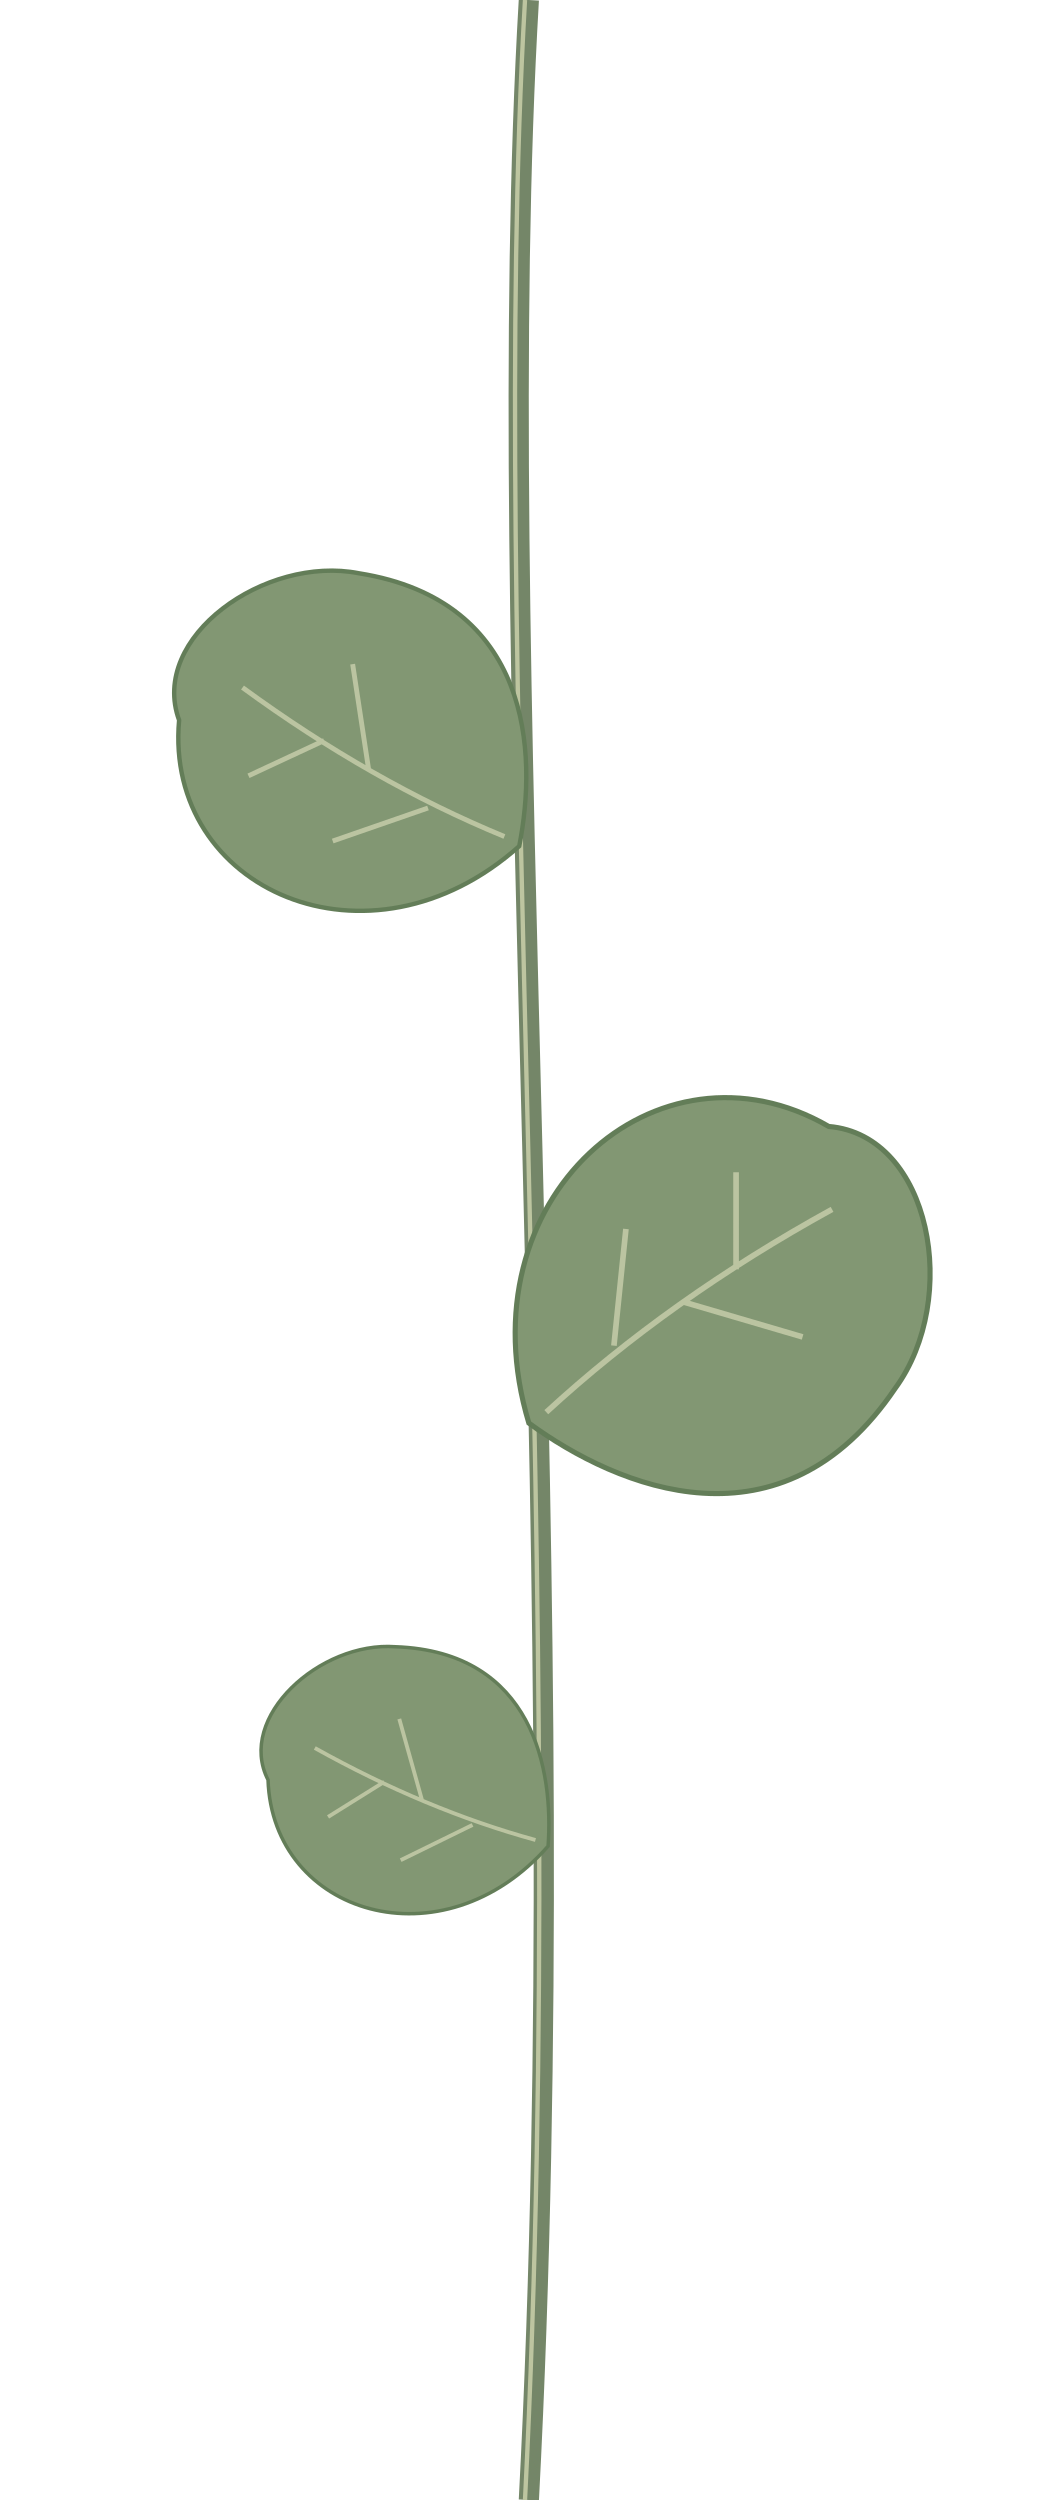
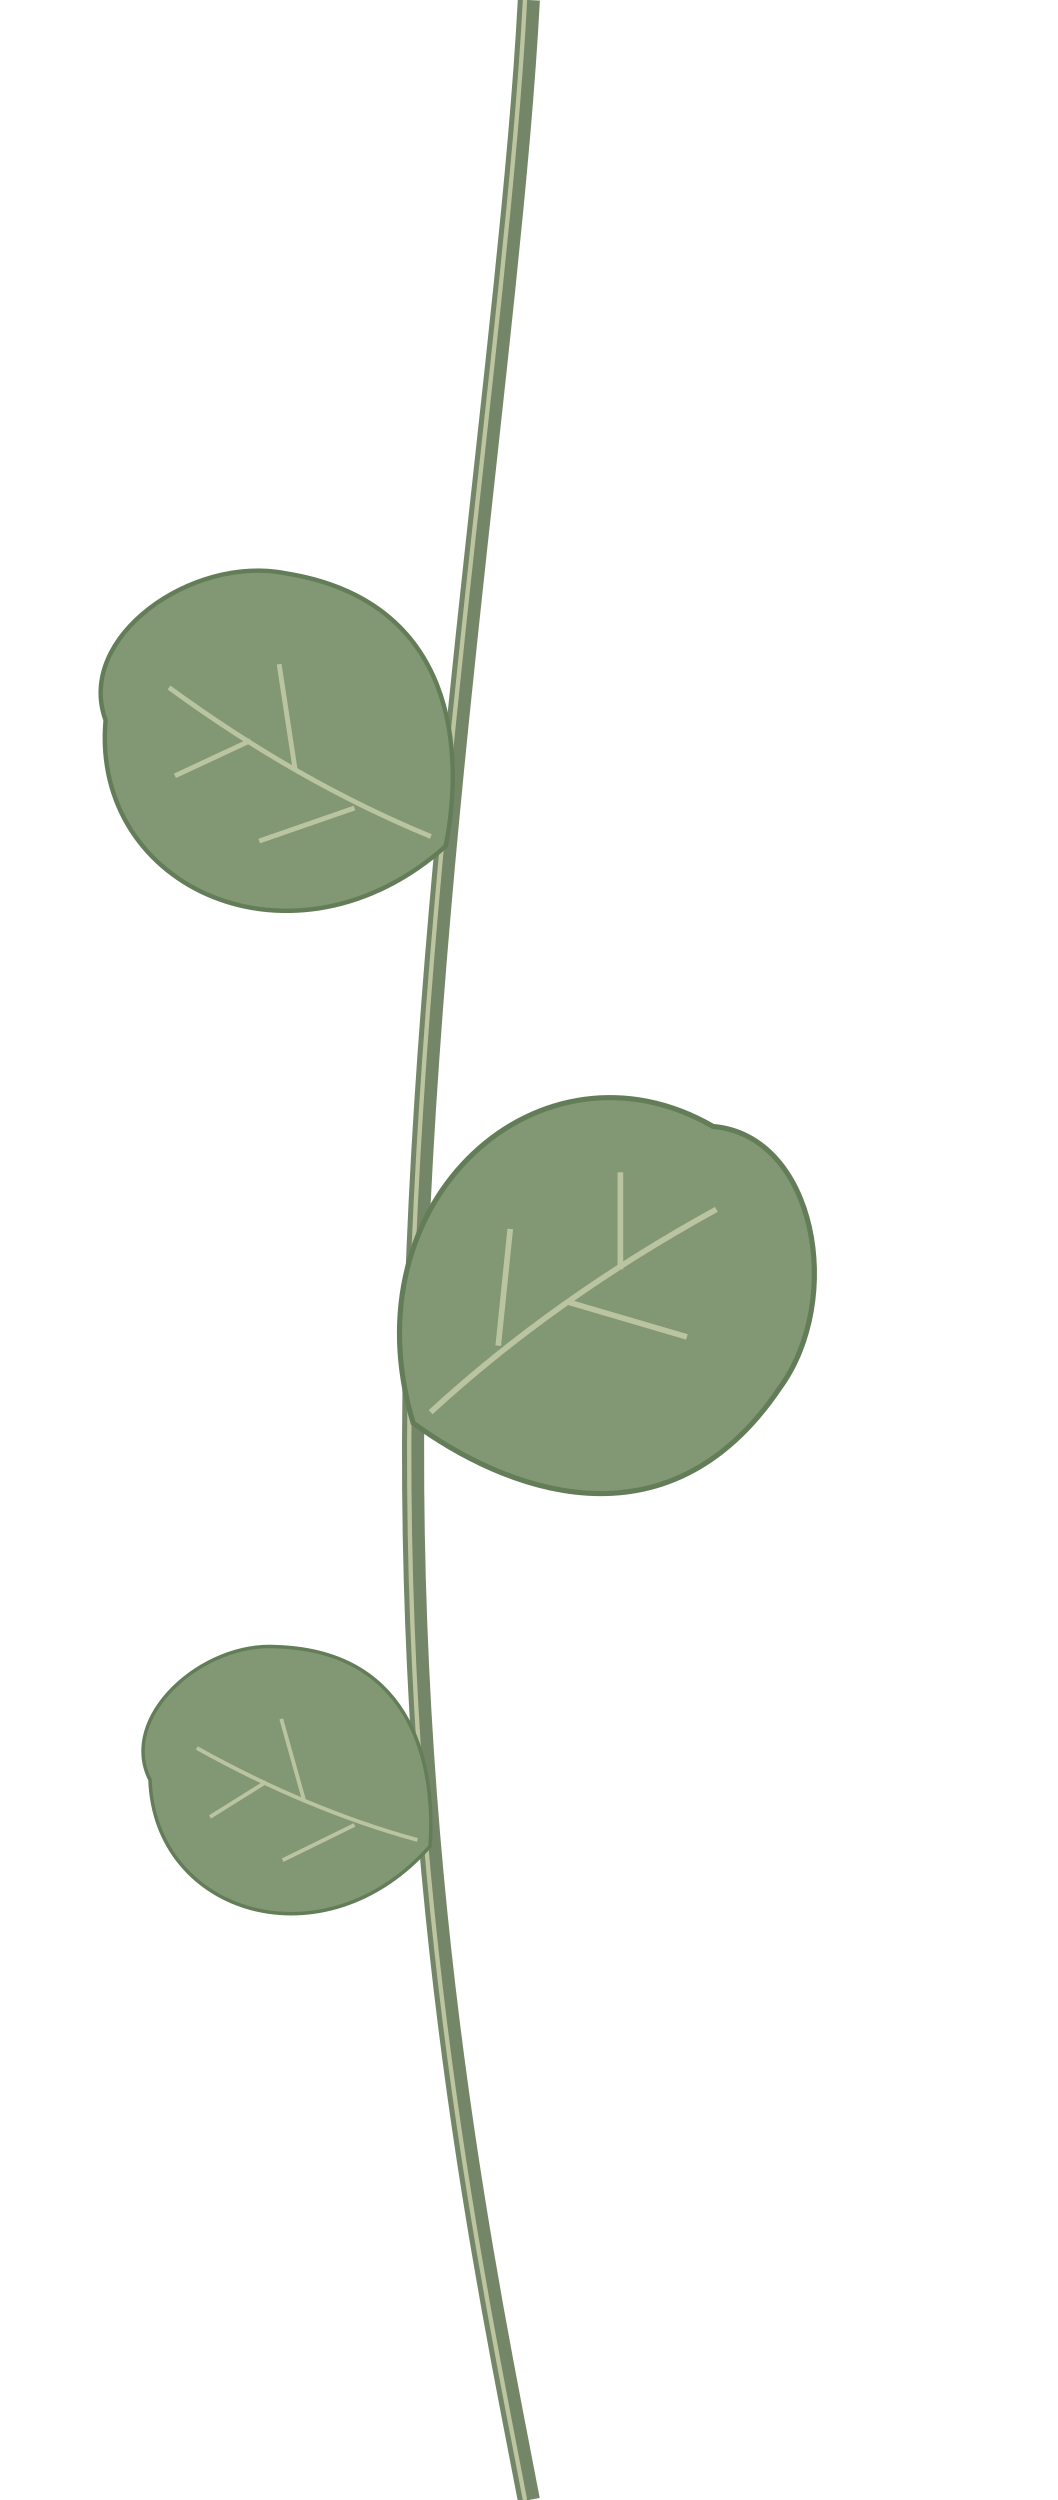
<svg xmlns="http://www.w3.org/2000/svg" width="110" height="260" viewBox="0 0 110 260">
-   <path d="M55 0C51 68 60 165 55 260" fill="none" stroke="#748668" stroke-width="2.1" />
-   <path d="M54.6 0C50.7 67 59.4 165 54.6 260" fill="none" stroke="#bdc5a0" stroke-width=".45" />
-   <g transform="translate(54 88) rotate(-57) scale(0.92)">
+   <path d="M55 0C53.166 35 43.72 92 43 145C42.28 198 50.8 238 55 260" fill="none" stroke="#748668" stroke-width="2.30" />
+   <path d="M54.6 0C52.766 35 43.32 92 42.6 145C41.88 198 50.4 238 54.6 260" fill="none" stroke="#bdc5a0" stroke-width=".45" />
+   <g transform="translate(46.354 88) rotate(-57) scale(0.92)">
    <path d="M0 0C-22 -6 -26 -31 -9 -40C-3 -48 12 -42 16 -32C24 -14 10 -4 0 0Z" fill="#829773" stroke="#637d58" stroke-width=".5" />
    <path d="M0 -2Q-3 -18 -2 -36M-2 -11L-11 -18M-2 -19L7 -27M-2 -25L-10 -30" fill="none" stroke="#bbc4a1" stroke-width=".55" />
  </g>
-   <g transform="translate(55 148) rotate(58) scale(1.07)">
+   <g transform="translate(42.969 148) rotate(58) scale(1.07)">
    <path d="M0 0C-22 -6 -26 -31 -9 -40C-3 -48 12 -42 16 -32C24 -14 10 -4 0 0Z" fill="#829773" stroke="#637d58" stroke-width=".5" />
    <path d="M0 -2Q-3 -18 -2 -36M-2 -11L-11 -18M-2 -19L7 -27M-2 -25L-10 -30" fill="none" stroke="#bbc4a1" stroke-width=".55" />
  </g>
-   <g transform="translate(57 192) rotate(-64) scale(0.73)">
+   <g transform="translate(44.727 192) rotate(-64) scale(0.73)">
    <path d="M0 0C-22 -6 -26 -31 -9 -40C-3 -48 12 -42 16 -32C24 -14 10 -4 0 0Z" fill="#829773" stroke="#637d58" stroke-width=".5" />
    <path d="M0 -2Q-3 -18 -2 -36M-2 -11L-11 -18M-2 -19L7 -27M-2 -25L-10 -30" fill="none" stroke="#bbc4a1" stroke-width=".55" />
  </g>
</svg>
